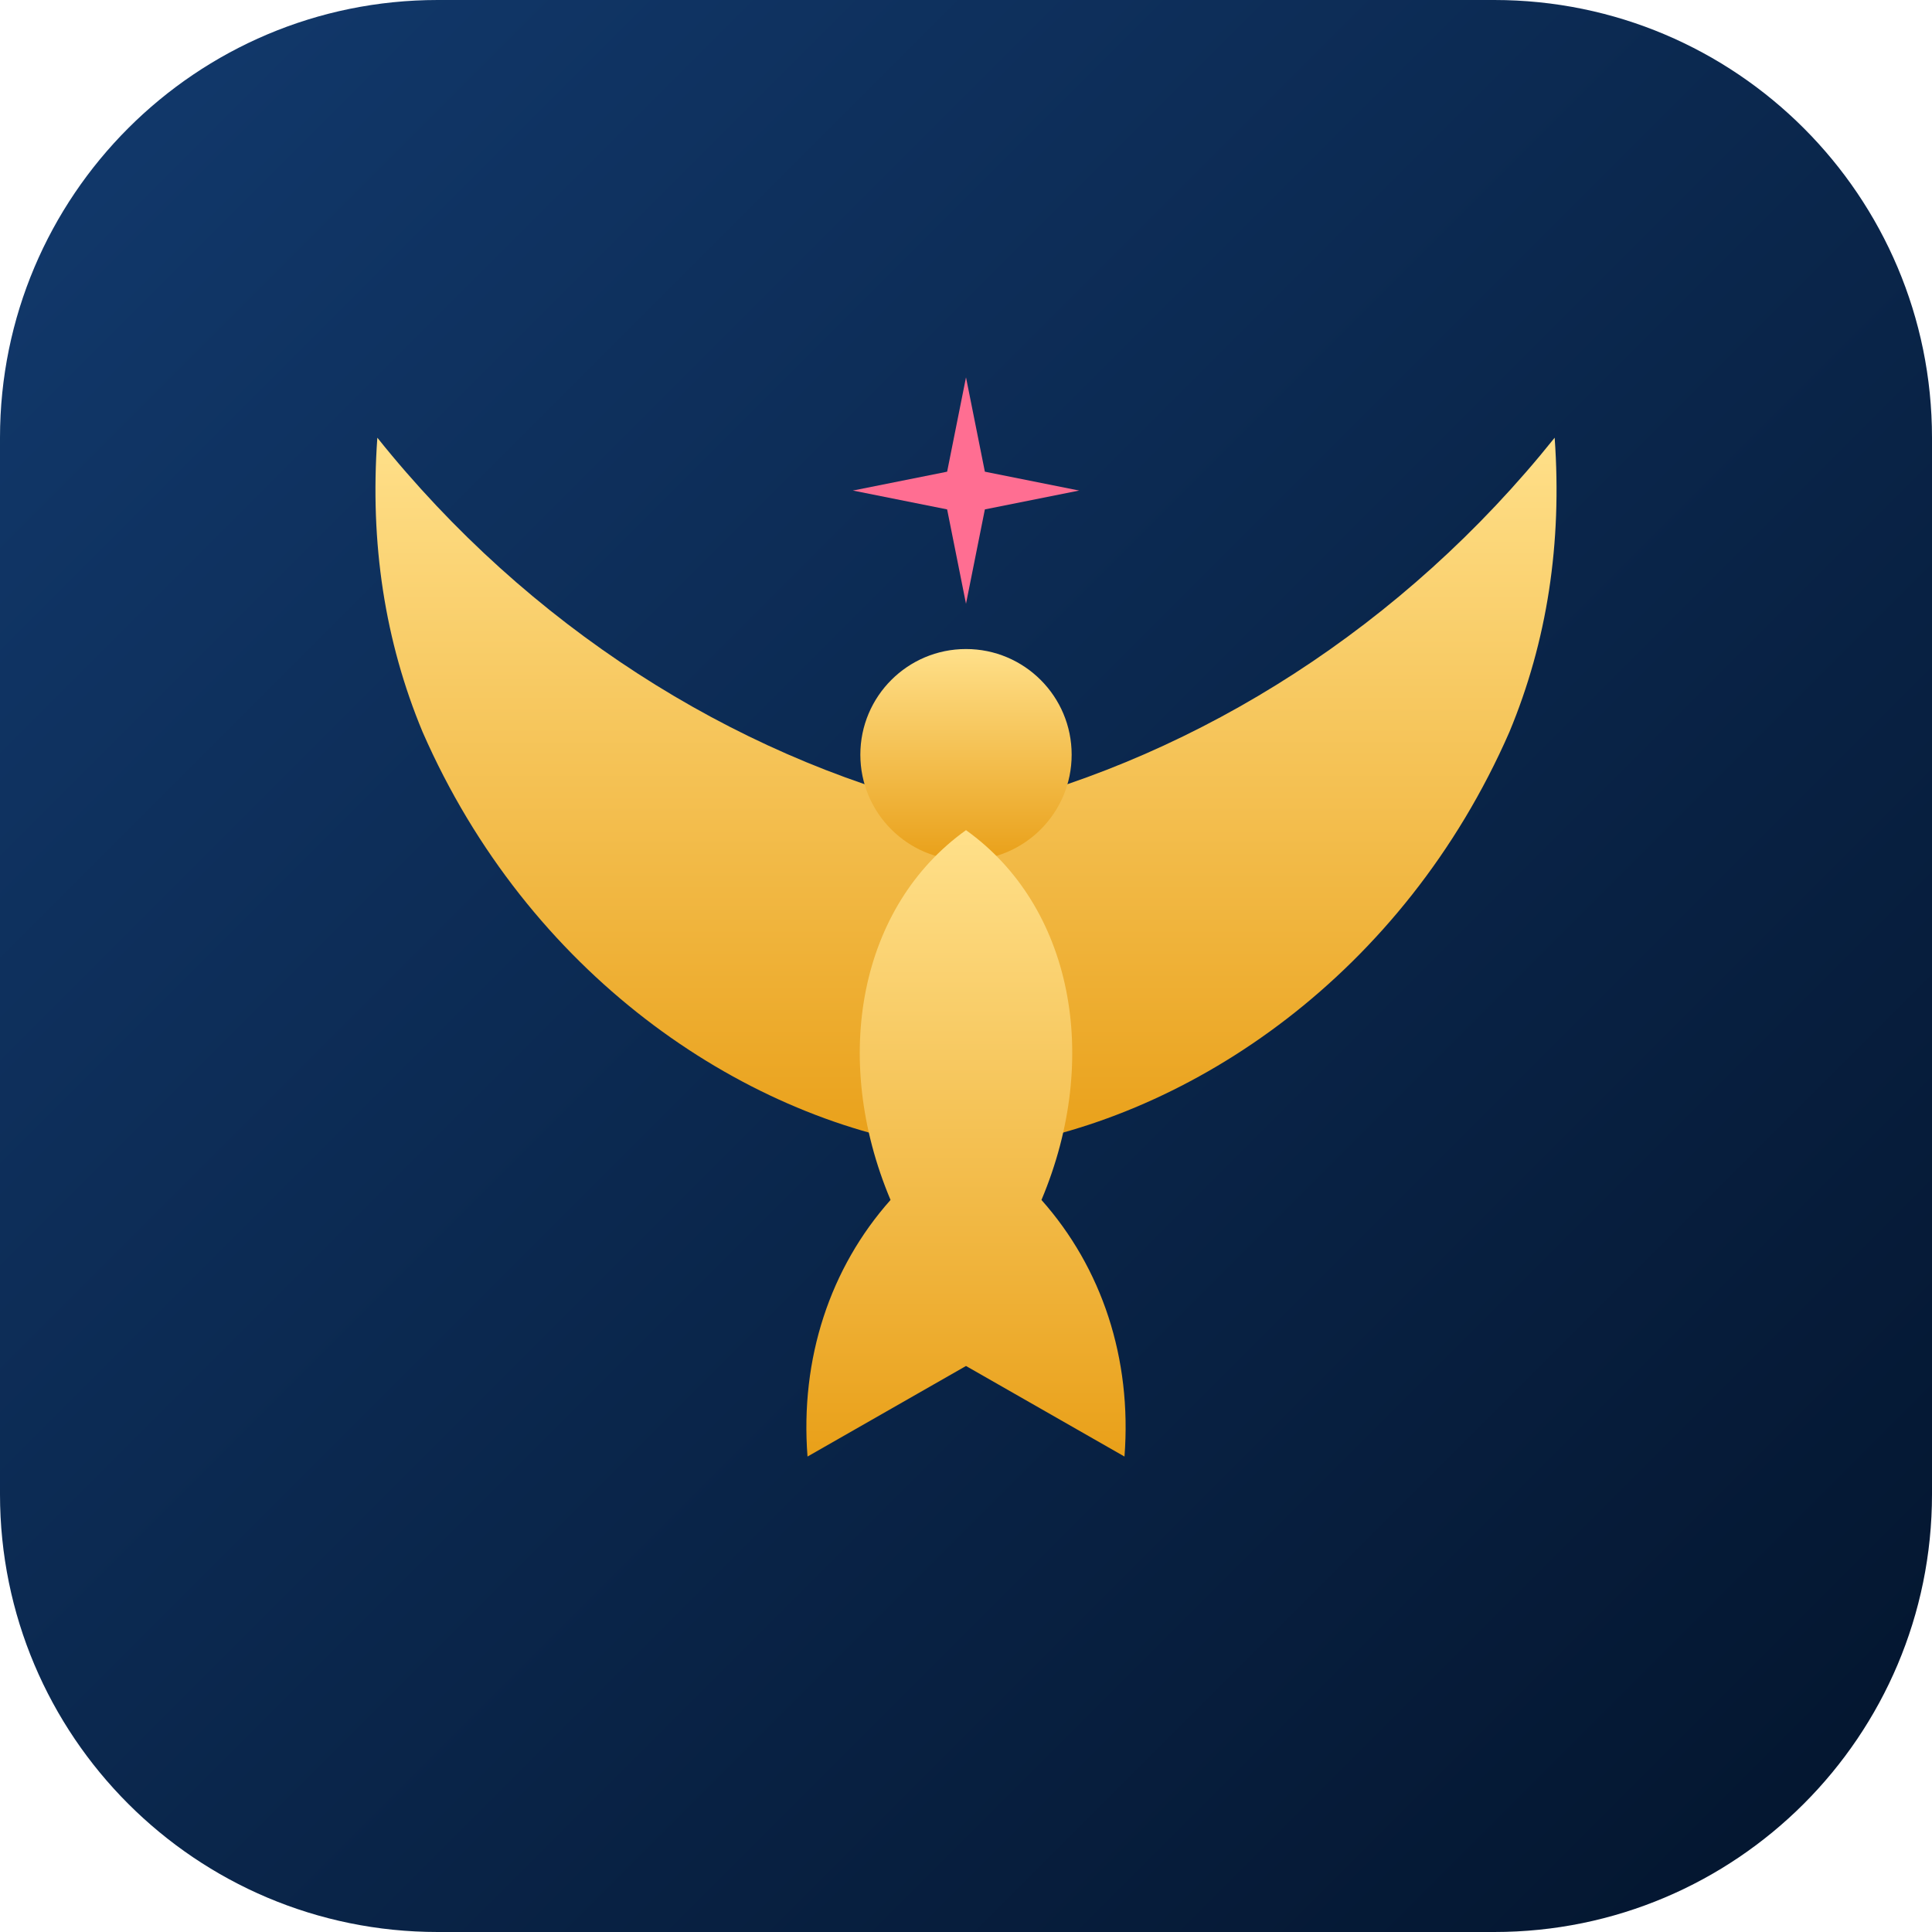
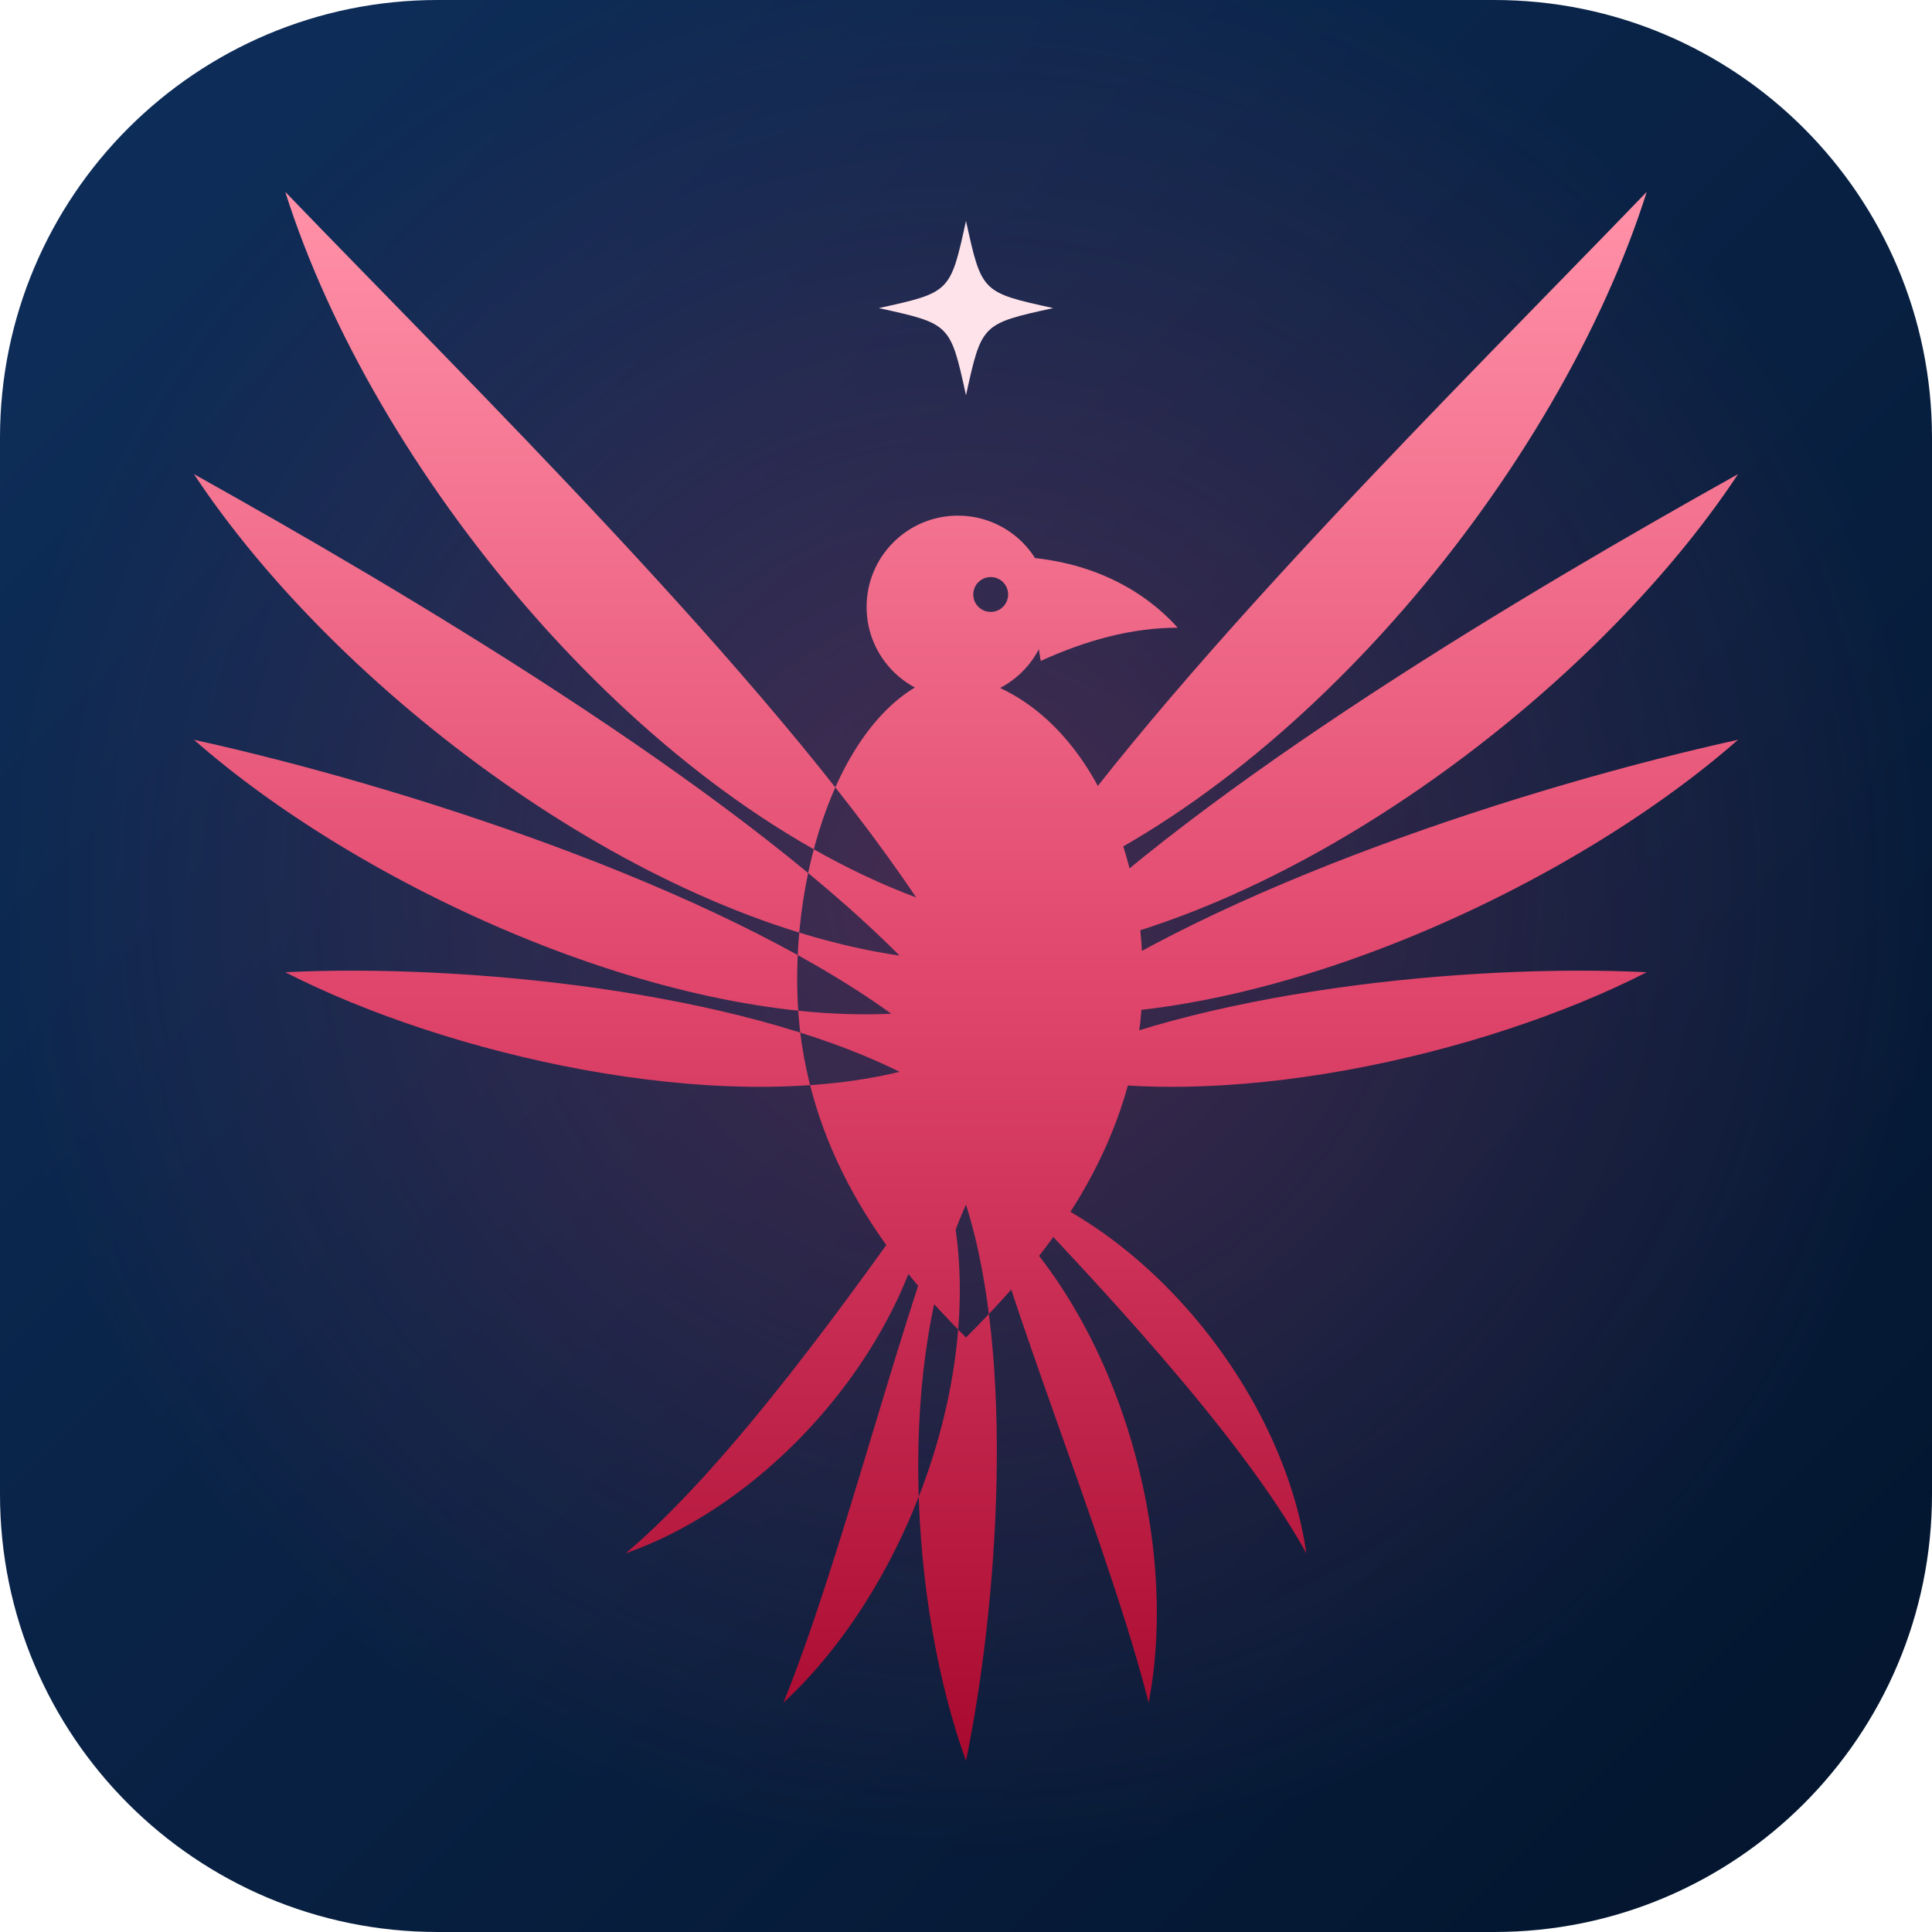
<svg xmlns="http://www.w3.org/2000/svg" viewBox="0 0 512 512" width="512" height="512">
  <defs>
-     <linearGradient id="hm-bg" x1="0" y1="0" x2="1" y2="1">
-       <stop offset="0" stop-color="#123a6e" />
-       <stop offset="1" stop-color="#03142c" />
+     <linearGradient id="bg" x1="0" y1="0" x2="1" y2="1">
+       <stop offset="0" stop-color="#0E2F5C" />
+       <stop offset="1" stop-color="#03142C" />
    </linearGradient>
-     <linearGradient id="hm-gold" x1="0" y1="0" x2="0" y2="1">
-       <stop offset="0" stop-color="#ffe08a" />
-       <stop offset="1" stop-color="#e9a019" />
+     <linearGradient id="g" x1="0" y1="99" x2="0" y2="470" gradientUnits="userSpaceOnUse">
+       <stop offset="0" stop-color="#FF8FA6" />
+       <stop offset=".5" stop-color="#E0456B" />
+       <stop offset="1" stop-color="#A8092F" />
    </linearGradient>
+     <radialGradient id="glow" cx=".5" cy=".46" r=".5">
+       <stop offset="0" stop-color="#E0456B" stop-opacity=".28" />
+       <stop offset="1" stop-color="#E0456B" stop-opacity="0" />
+     </radialGradient>
  </defs>
-   <rect width="512" height="512" rx="116" fill="url(#hm-bg)" />
-   <g fill="url(#hm-gold)">
-     <path d="M248 304 C196 296 140 258 112 194 C102 170 98 144 100 116 C140 166 194 200 250 214 Z" />
-     <path d="M264 304 C316 296 372 258 400 194 C410 170 414 144 412 116 C372 166 318 200 262 214 Z" />
-     <circle cx="256" cy="200" r="28" />
-     <path d="M256 220 C284 240 292 280 276 318 C292 336 300 360 298 386 L256 362 L214 386 C212 360 220 336 236 318 C220 280 228 240 256 220 Z" />
+   <rect width="512" height="512" rx="116" fill="url(#bg)" />
+   <rect width="512" height="512" rx="116" fill="url(#glow)" />
+   <g transform="translate(256 256) scale(1.1) translate(-256 -278.5)">
+     <path d="M244 262 C208.1 208.4 136.3 138 92 92 C113.1 158.8 176.5 236.7 244 262Z M268 262 C303.9 208.4 375.7 138 420 92 C398.9 158.8 335.5 236.7 268 262Z M240 276 C198.6 234.4 120.5 188.2 70 160 C104.3 211.9 176.6 266.7 240 276Z M272 276 C313.4 234.4 391.5 188.2 442 160 C407.7 211.9 335.4 266.7 272 276Z M238 290 C195.7 259.4 120 235 70 224 C110.4 259.5 182.7 292.6 238 290Z M274 290 C316.3 259.4 392 235 442 224 C401.6 259.5 329.3 292.6 274 290Z M240 304 C200.6 284.4 134.9 277.9 92 280 C131.3 300.1 195.7 314.7 240 304Z M272 304 C311.4 284.4 377.1 277.9 420 280 C380.7 300.1 316.3 314.7 272 304Z M256 336 C239 373.5 242.4 432.5 256 470 C263.7 432.5 267.9 373.5 256 336Z M252 334 C261.7 375 242.2 428.1 212 456 C225.6 422.6 239.1 367.6 252 334Z M260 334 C292.1 361.3 307.8 415.6 300 456 C291.2 421.1 269.5 368.7 260 334Z M248 330 C243.5 368.5 210 407.4 174 420 C199.4 398.6 229.1 356.7 248 330Z M264 330 C300.9 341.9 332.6 382.2 338 420 C322 391 286.5 353.7 264 330Z M252 208 C284 212 302 252 298 292 C294 326 274 350 256 368 C240 352 220 328 216 294 C212 258 226 214 252 208Z M270 180 C285 181 298 187 307 197 C296 197 285 200 274 205 Z" fill="url(#g)" />
+     <path d="M254 170 a22 22 0 1 0 0.1 0Z M262 184.8 a4.2 4.2 0 1 1 -0.1 0Z" fill="url(#g)" fill-rule="evenodd" />
+     <path d="M256 99 C259.78 116.22 259.78 116.22 277 120 C259.78 123.78 259.78 123.78 256 141 C252.22 123.78 252.22 123.78 235 120 C252.22 116.22 252.22 116.22 256 99Z" fill="#FFE3EA" />
  </g>
-   <path d="M256 100 L261 125 L286 130 L261 135 L256 160 L251 135 L226 130 L251 125 Z" fill="#ff6e92" />
</svg>
